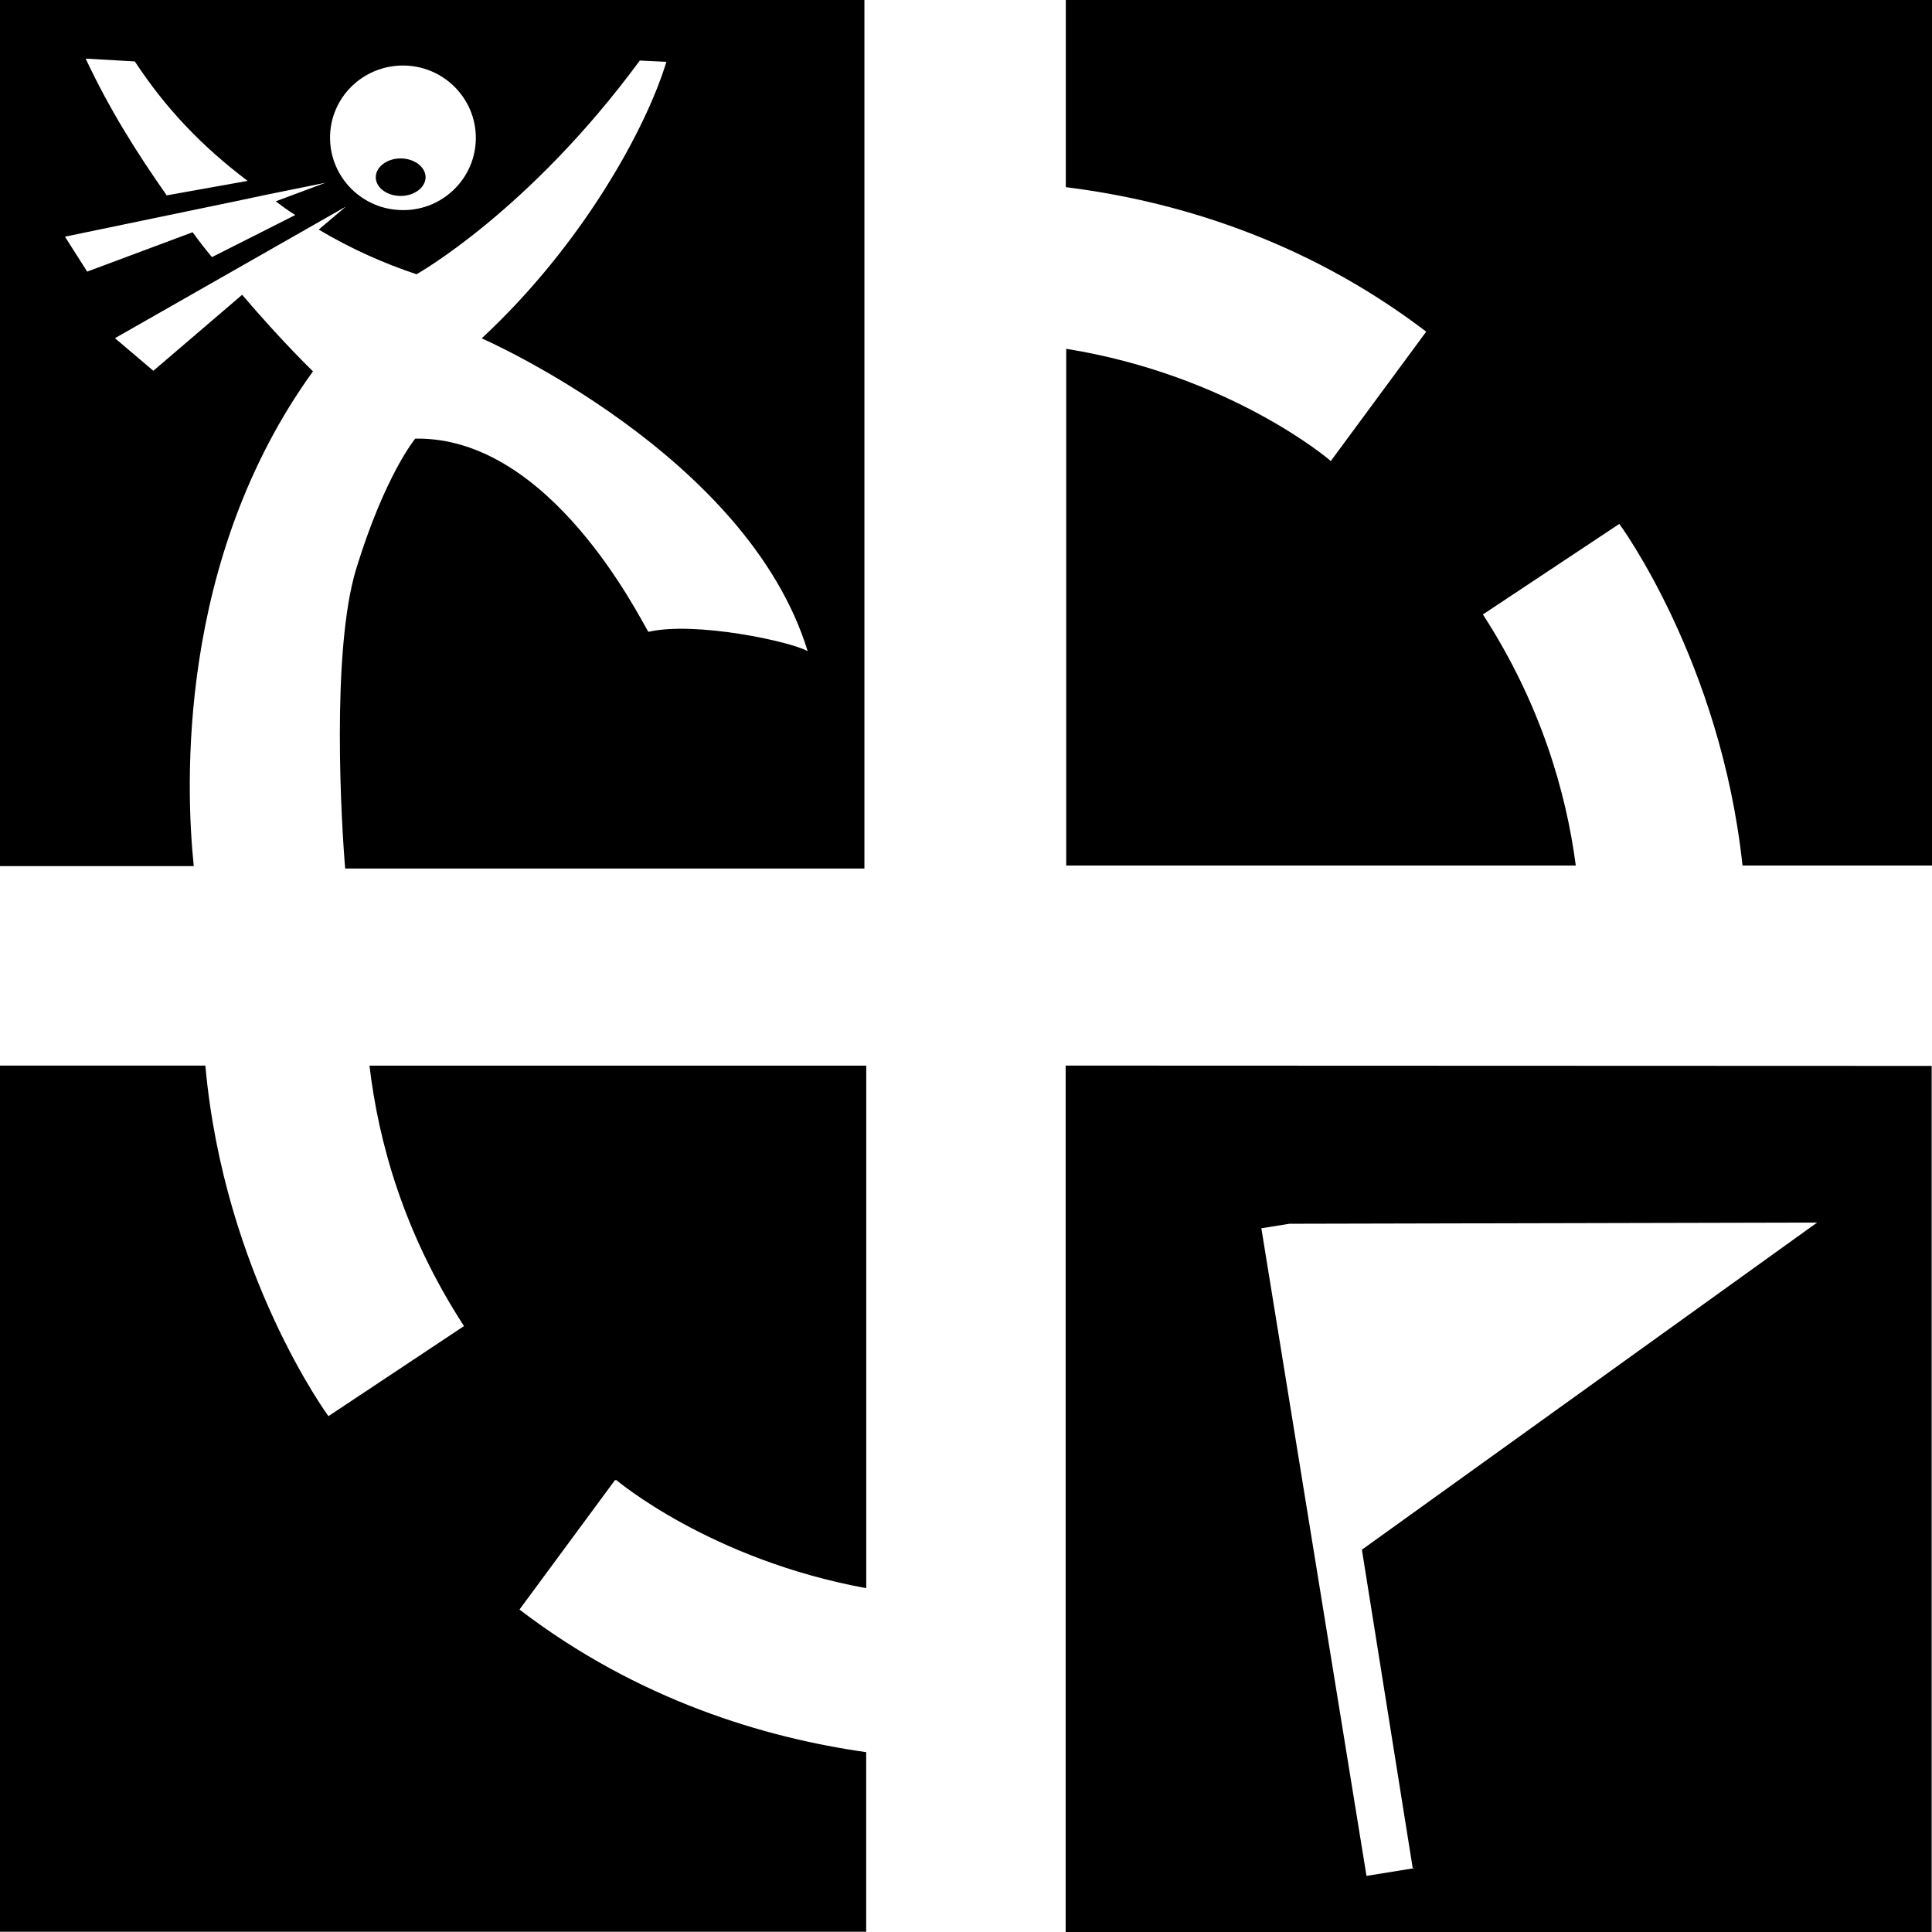
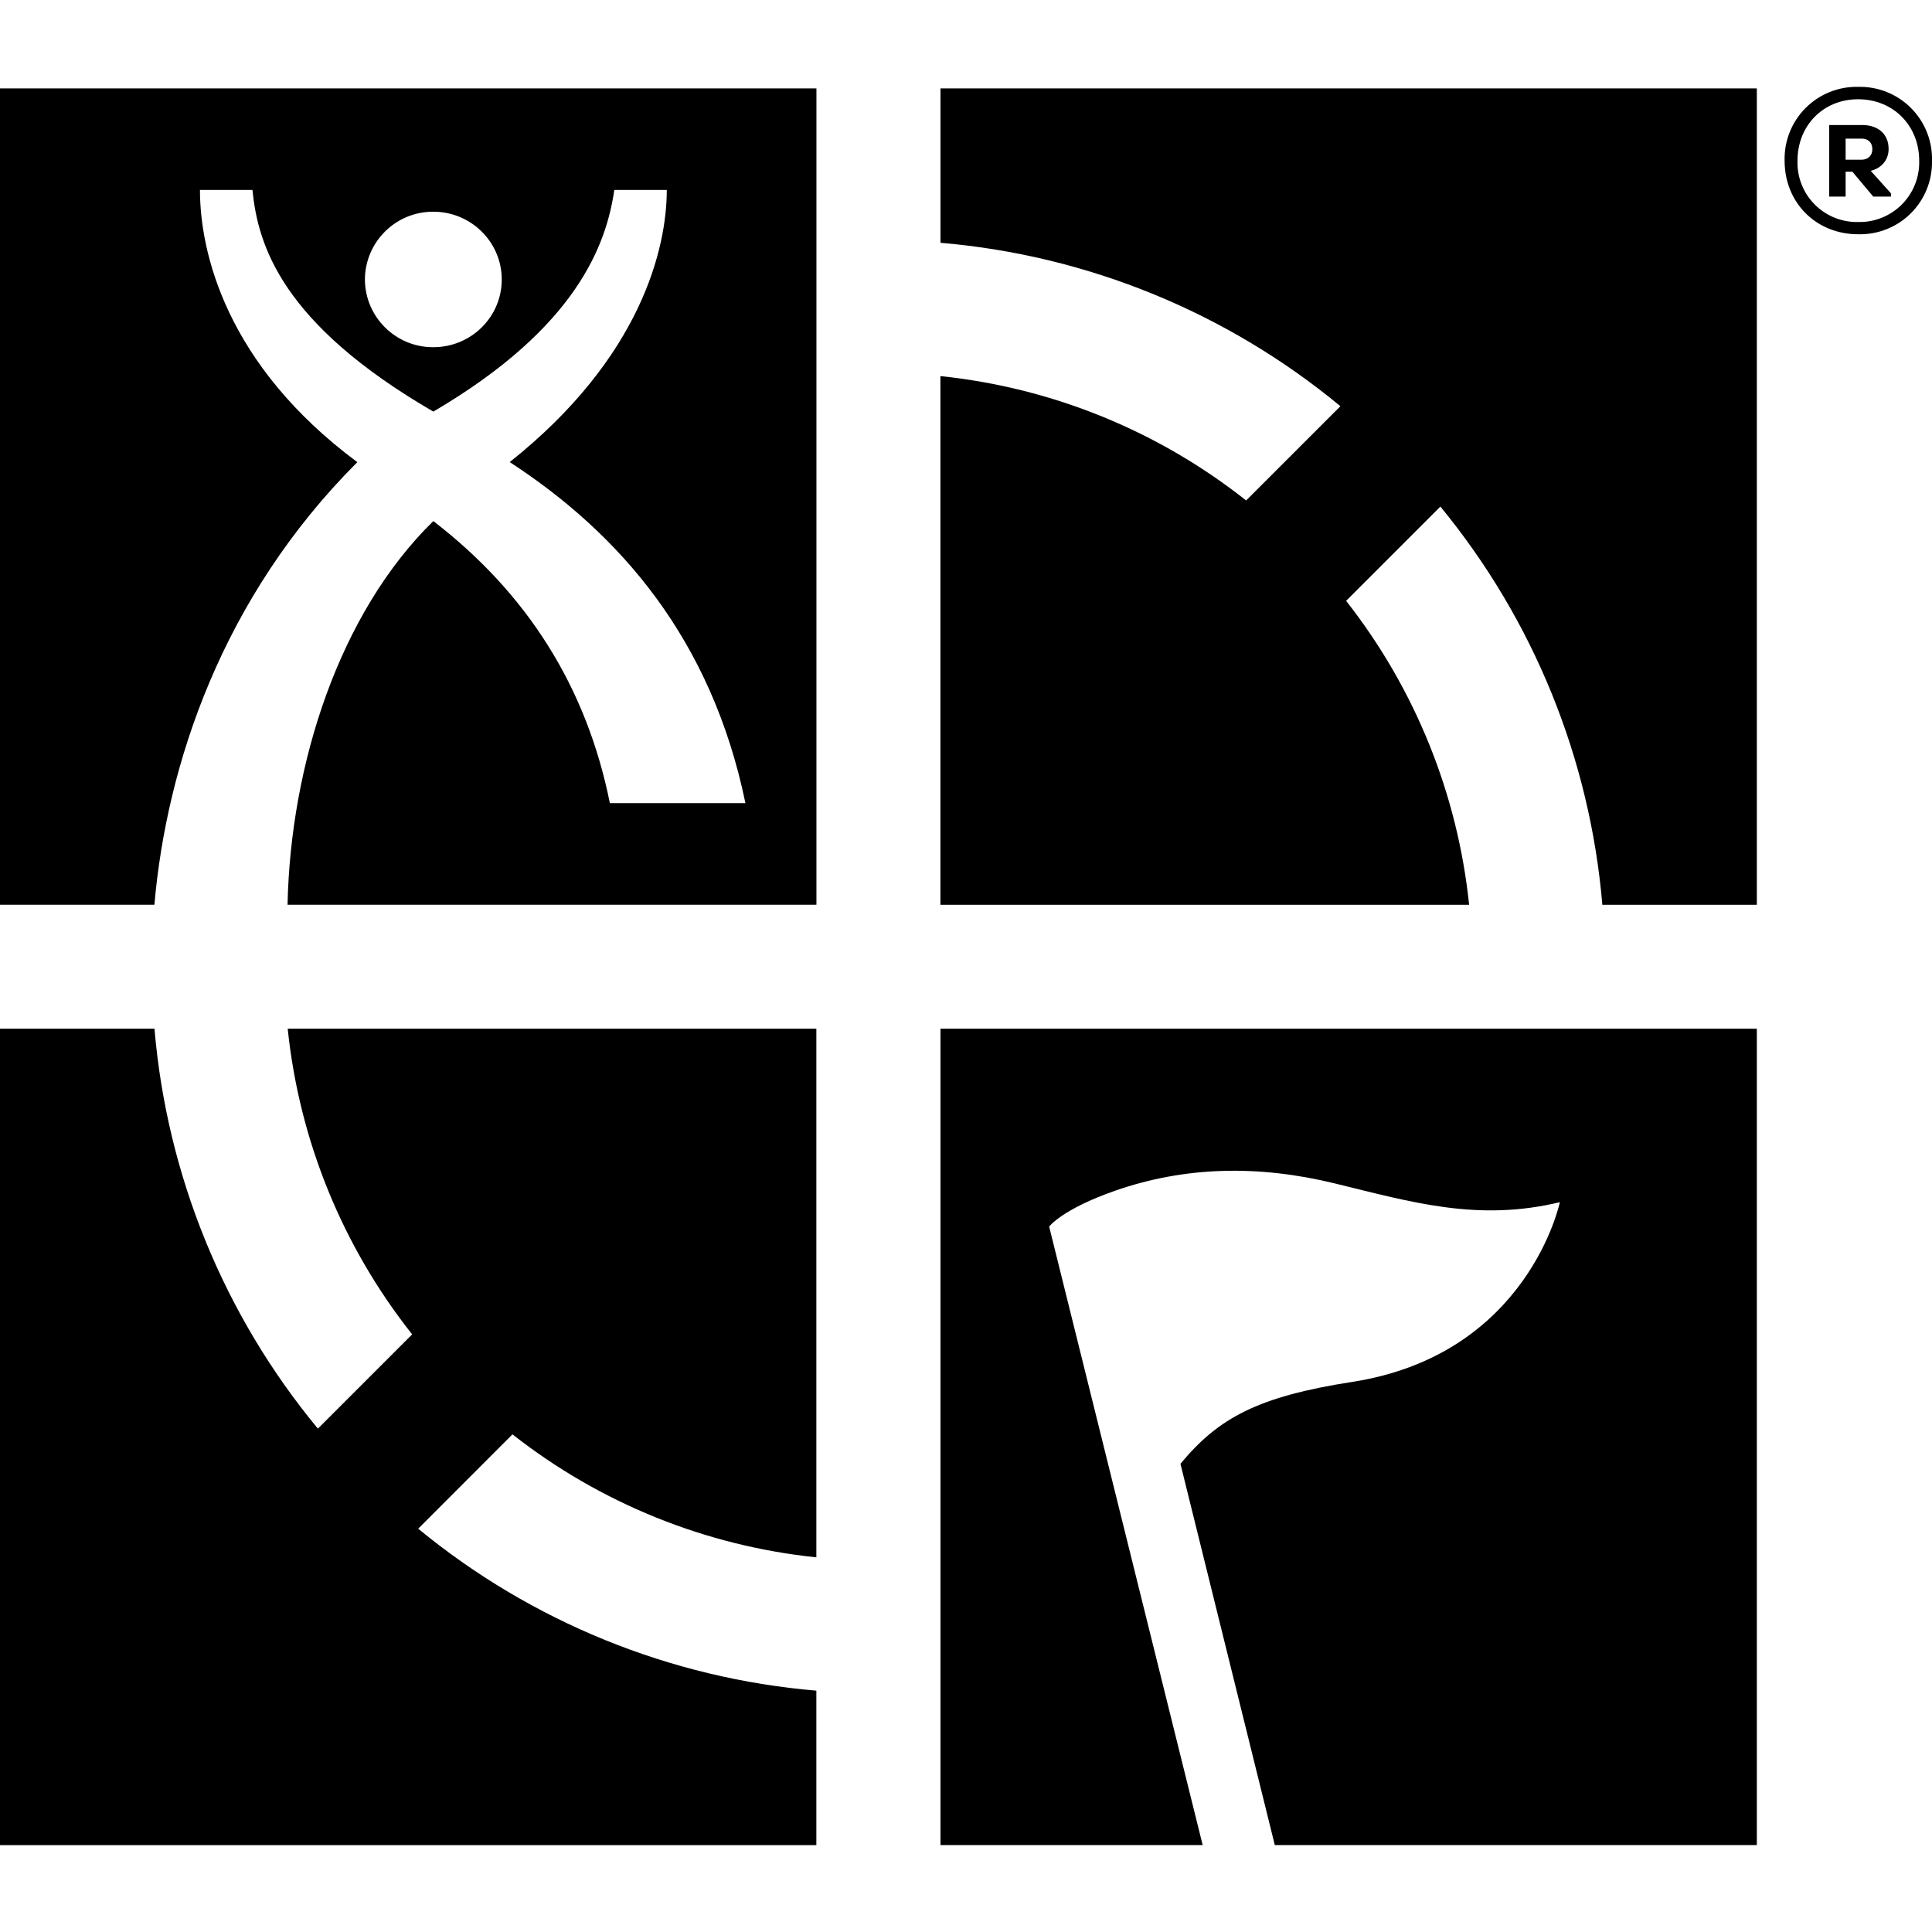
<svg xmlns="http://www.w3.org/2000/svg" role="img" viewBox="0 0 24 24" fill="currentColor">
-   <path d="M13.24.003v2.322c1.29.16 2.938.622 4.477 1.795l-1.186 1.608-.016-.015s-1.229-1.051-3.27-1.38v6.419h6.33c-.12-.914-.436-2.01-1.154-3.119l1.695-1.125s1.26 1.71 1.53 4.244H24V0H13.24v.003zm4.335 23.203l-.6.097-1.306-8.045.349-.056 6.555-.015-5.655 4.064.631 3.954h.026zm-4.337-9.967V24h10.758V13.241l-10.758-.004v.002zm-6.783 6.753l1.184-1.605h.019s1.163.987 3.103 1.342v-6.491H4.59c.109.933.42 2.076 1.174 3.235L4.08 17.592s-1.296-1.761-1.529-4.355H0v10.76h10.76v-2.231c-1.264-.179-2.835-.647-4.305-1.77v-.004zM4.977 1.968c-.169 0-.309.105-.309.234s.139.232.309.232.308-.104.31-.232c-.001-.129-.141-.234-.31-.234zM5.006 2.61c-.502 0-.906-.405-.906-.9s.404-.896.906-.896c.5 0 .905.404.905.899s-.405.897-.899.897h-.006zm-1.336.06l-1.037.524c-.094-.113-.165-.205-.24-.309l-1.31.489-.276-.434 2.063-.428.445-.094.729-.148-.619.231c.079.06.146.109.244.171l.001-.002zM1.676.765c.378.575.824 1.047 1.4 1.482l-1.005.18C1.695 1.89 1.365 1.368 1.064.728l.609.035.003.002zM0 0v10.759h2.407c-.102-.983-.21-3.805 1.481-6.146 0 0-.375-.359-.88-.951l-1.103.944-.477-.405 2.869-1.635-.338.286c.404.24.81.42 1.215.555 0 0 1.395-.78 2.774-2.655l.33.016c-.255.84-1.05 2.28-2.294 3.435 0 0 3.299 1.44 4.049 3.886-.21-.12-1.395-.375-1.979-.24-.105-.165-1.215-2.431-2.896-2.4 0 0-.375.45-.734 1.62-.314 1.035-.18 3.21-.136 3.72h6.45V0H0z" />
+   <path d="M0 11.239h1.918c.151-1.738.841-3.819 2.521-5.498C2.81 4.532 2.484 3.136 2.484 2.36h.652c.068.682.357 1.656 2.247 2.753C7.167 4.067 7.532 3.037 7.631 2.36h.652c0 .721-.317 2.082-1.951 3.38 1.366.89 2.506 2.195 2.928 4.237H7.576c-.294-1.461-1.04-2.616-2.193-3.504-1.169 1.143-1.774 3.023-1.811 4.766h6.57V1.098H0v10.141zM5.383 2.63c.469 0 .85.377.85.842 0 .465-.38.841-.85.841a.846.846 0 0 1-.85-.841.847.847 0 0 1 .85-.842zM3.574 12.779h6.567v6.567a7.338 7.338 0 0 1-3.775-1.528L5.195 18.99a8.978 8.978 0 0 0 4.946 2.012v1.919H0V12.779h1.919a8.98 8.98 0 0 0 2.03 4.968l1.171-1.171a7.33 7.33 0 0 1-1.546-3.797zm8.108-11.681h10.142V11.24h-1.919a8.981 8.981 0 0 0-2.012-4.947l-1.171 1.171a7.338 7.338 0 0 1 1.528 3.776h-6.568V4.672a7.347 7.347 0 0 1 3.798 1.545l1.171-1.171a8.987 8.987 0 0 0-4.968-2.03V1.098zm0 11.681h10.142V22.92h-5.988l-1.172-4.736c.473-.572.965-.836 2.137-1.018 2.184-.341 2.576-2.232 2.576-2.232-1.02.245-1.837.001-2.799-.234-.949-.231-1.859-.211-2.727.092-.659.23-.818.445-.818.445l1.907 7.683h-3.257V12.779zm11.4-11.7a.894.894 0 0 0-.913.918c0 .521.392.913.913.913A.894.894 0 0 0 24 1.997a.895.895 0 0 0-.918-.918zm0 1.679a.738.738 0 0 1-.753-.761c0-.437.319-.764.753-.764.437 0 .759.327.759.764a.741.741 0 0 1-.759.761zm.379-.907c0-.201-.149-.298-.327-.298h-.411v.889h.204v-.309h.084l.259.309h.22v-.04l-.251-.28c.118-.028.222-.122.222-.271zm-.335.133h-.199v-.262h.199c.076 0 .133.044.133.131.001.081-.057.131-.133.131z" />
</svg>
